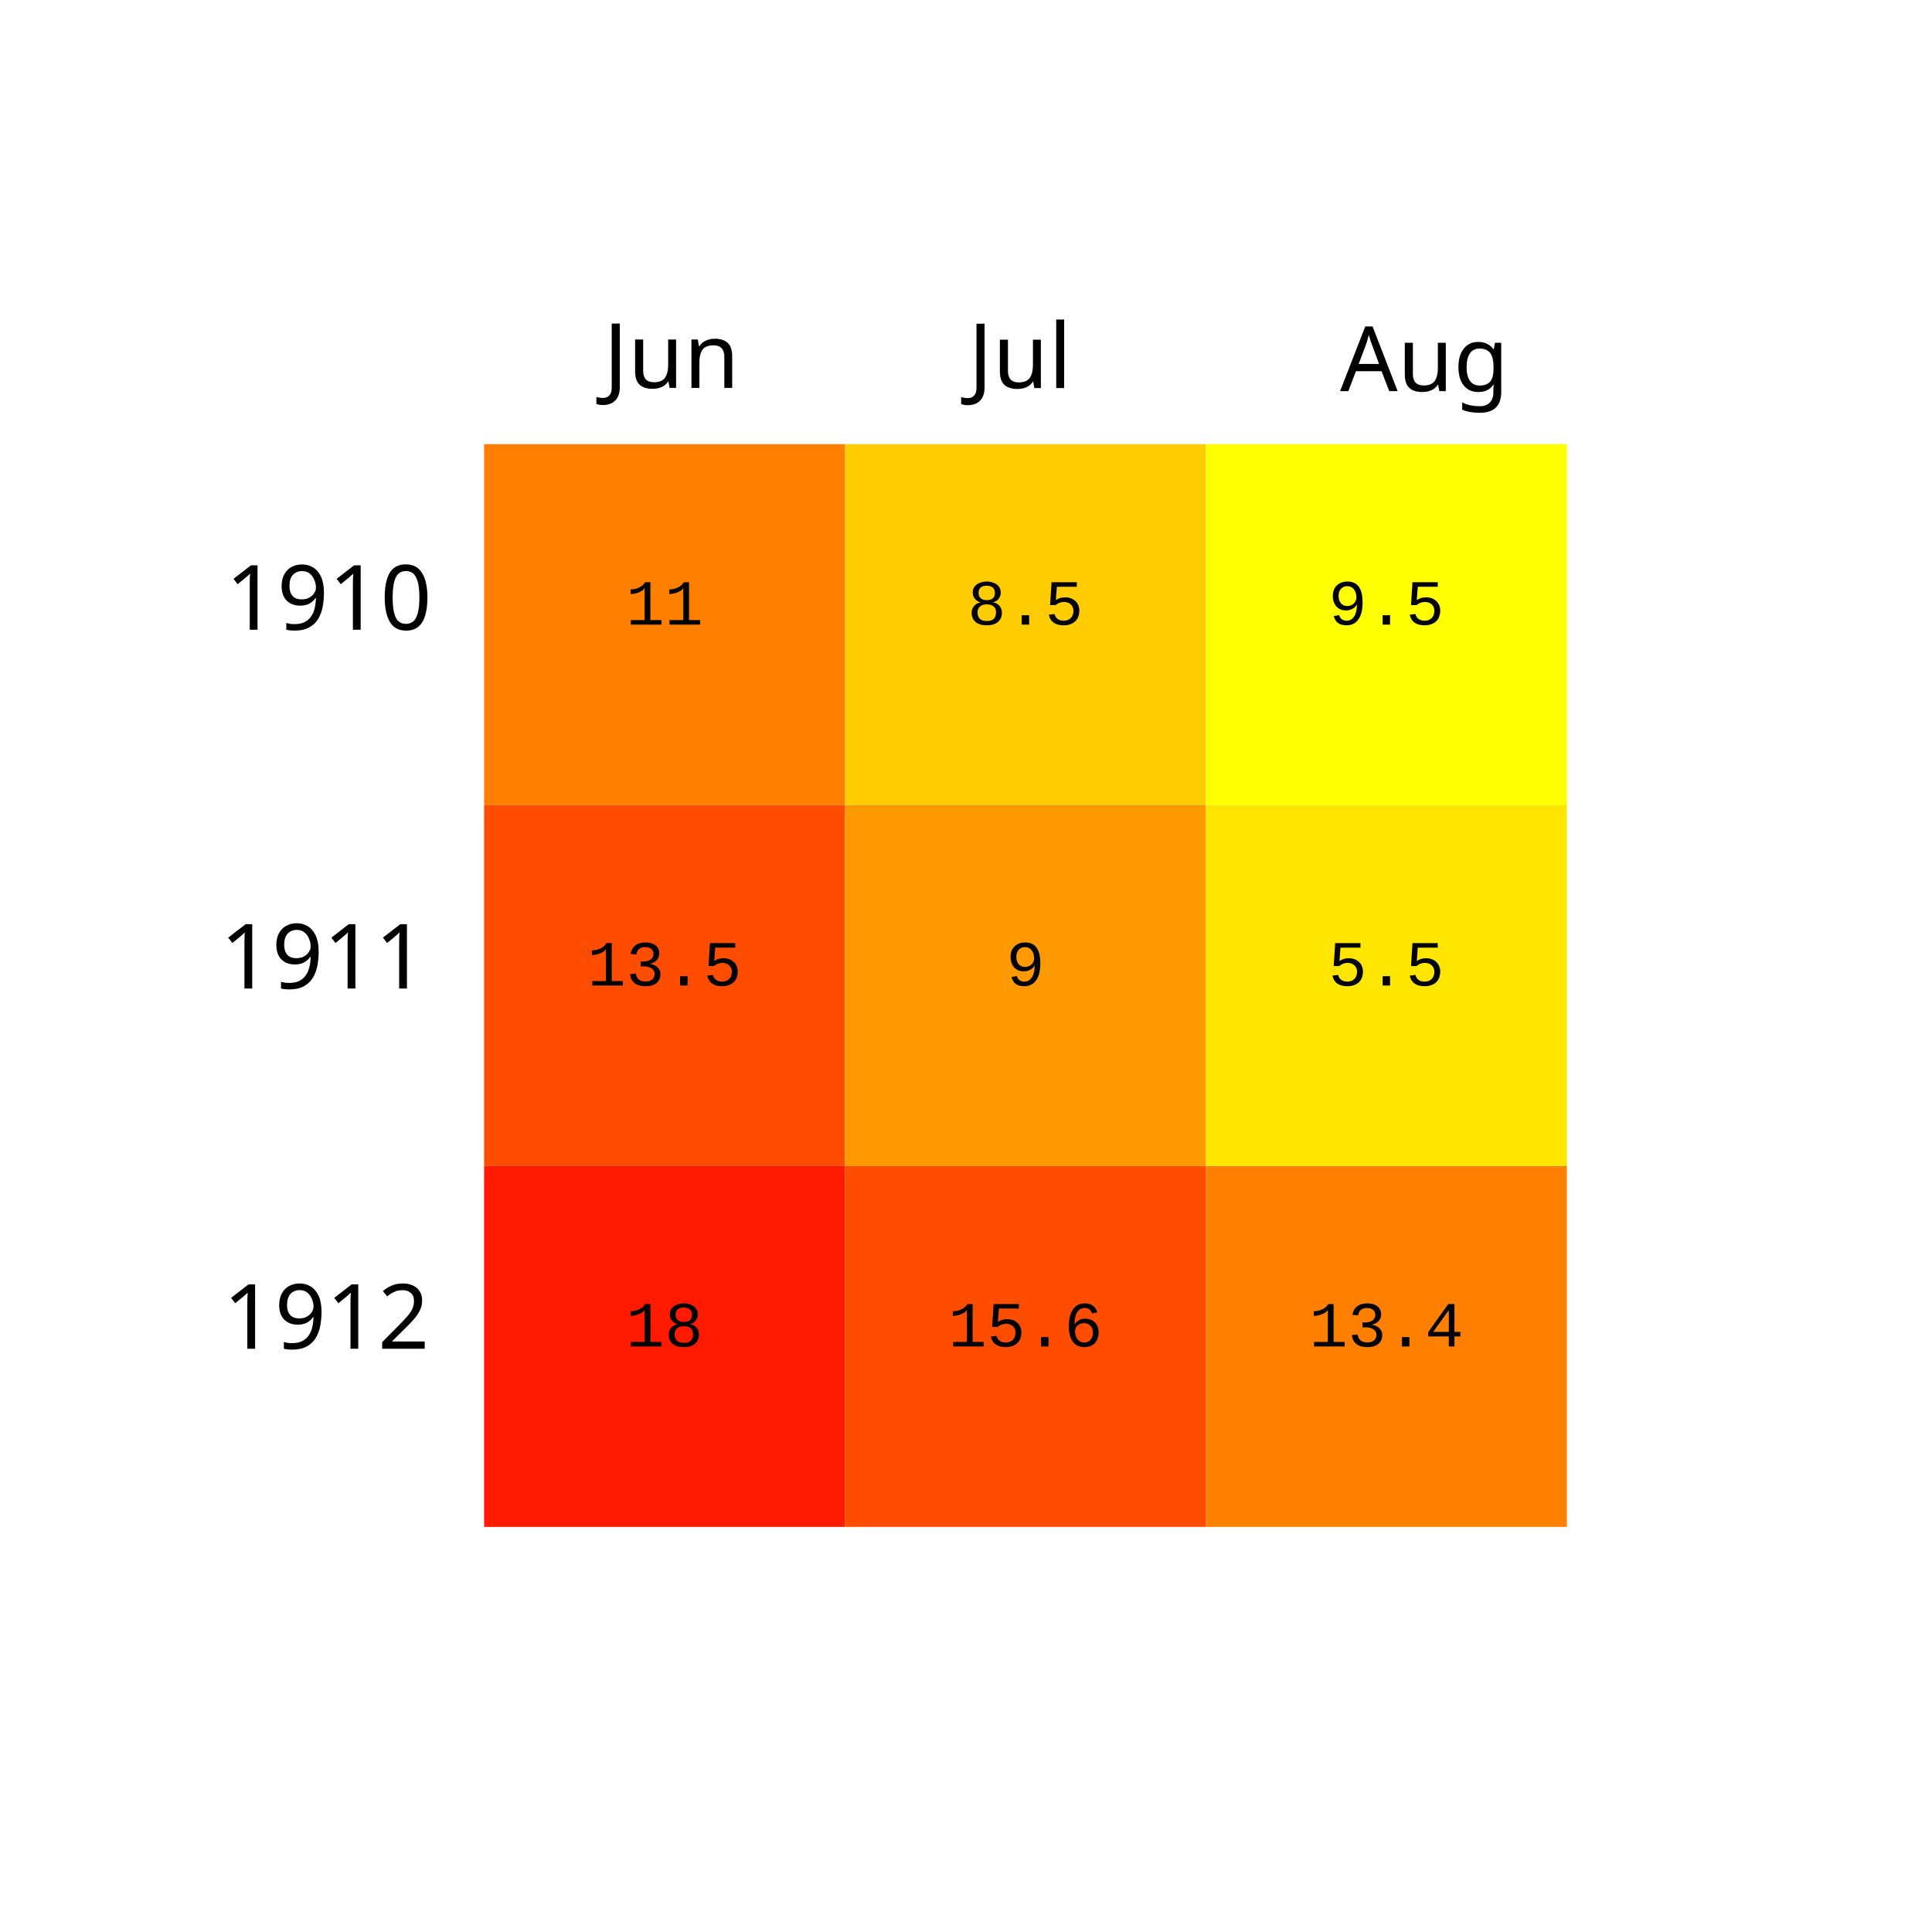
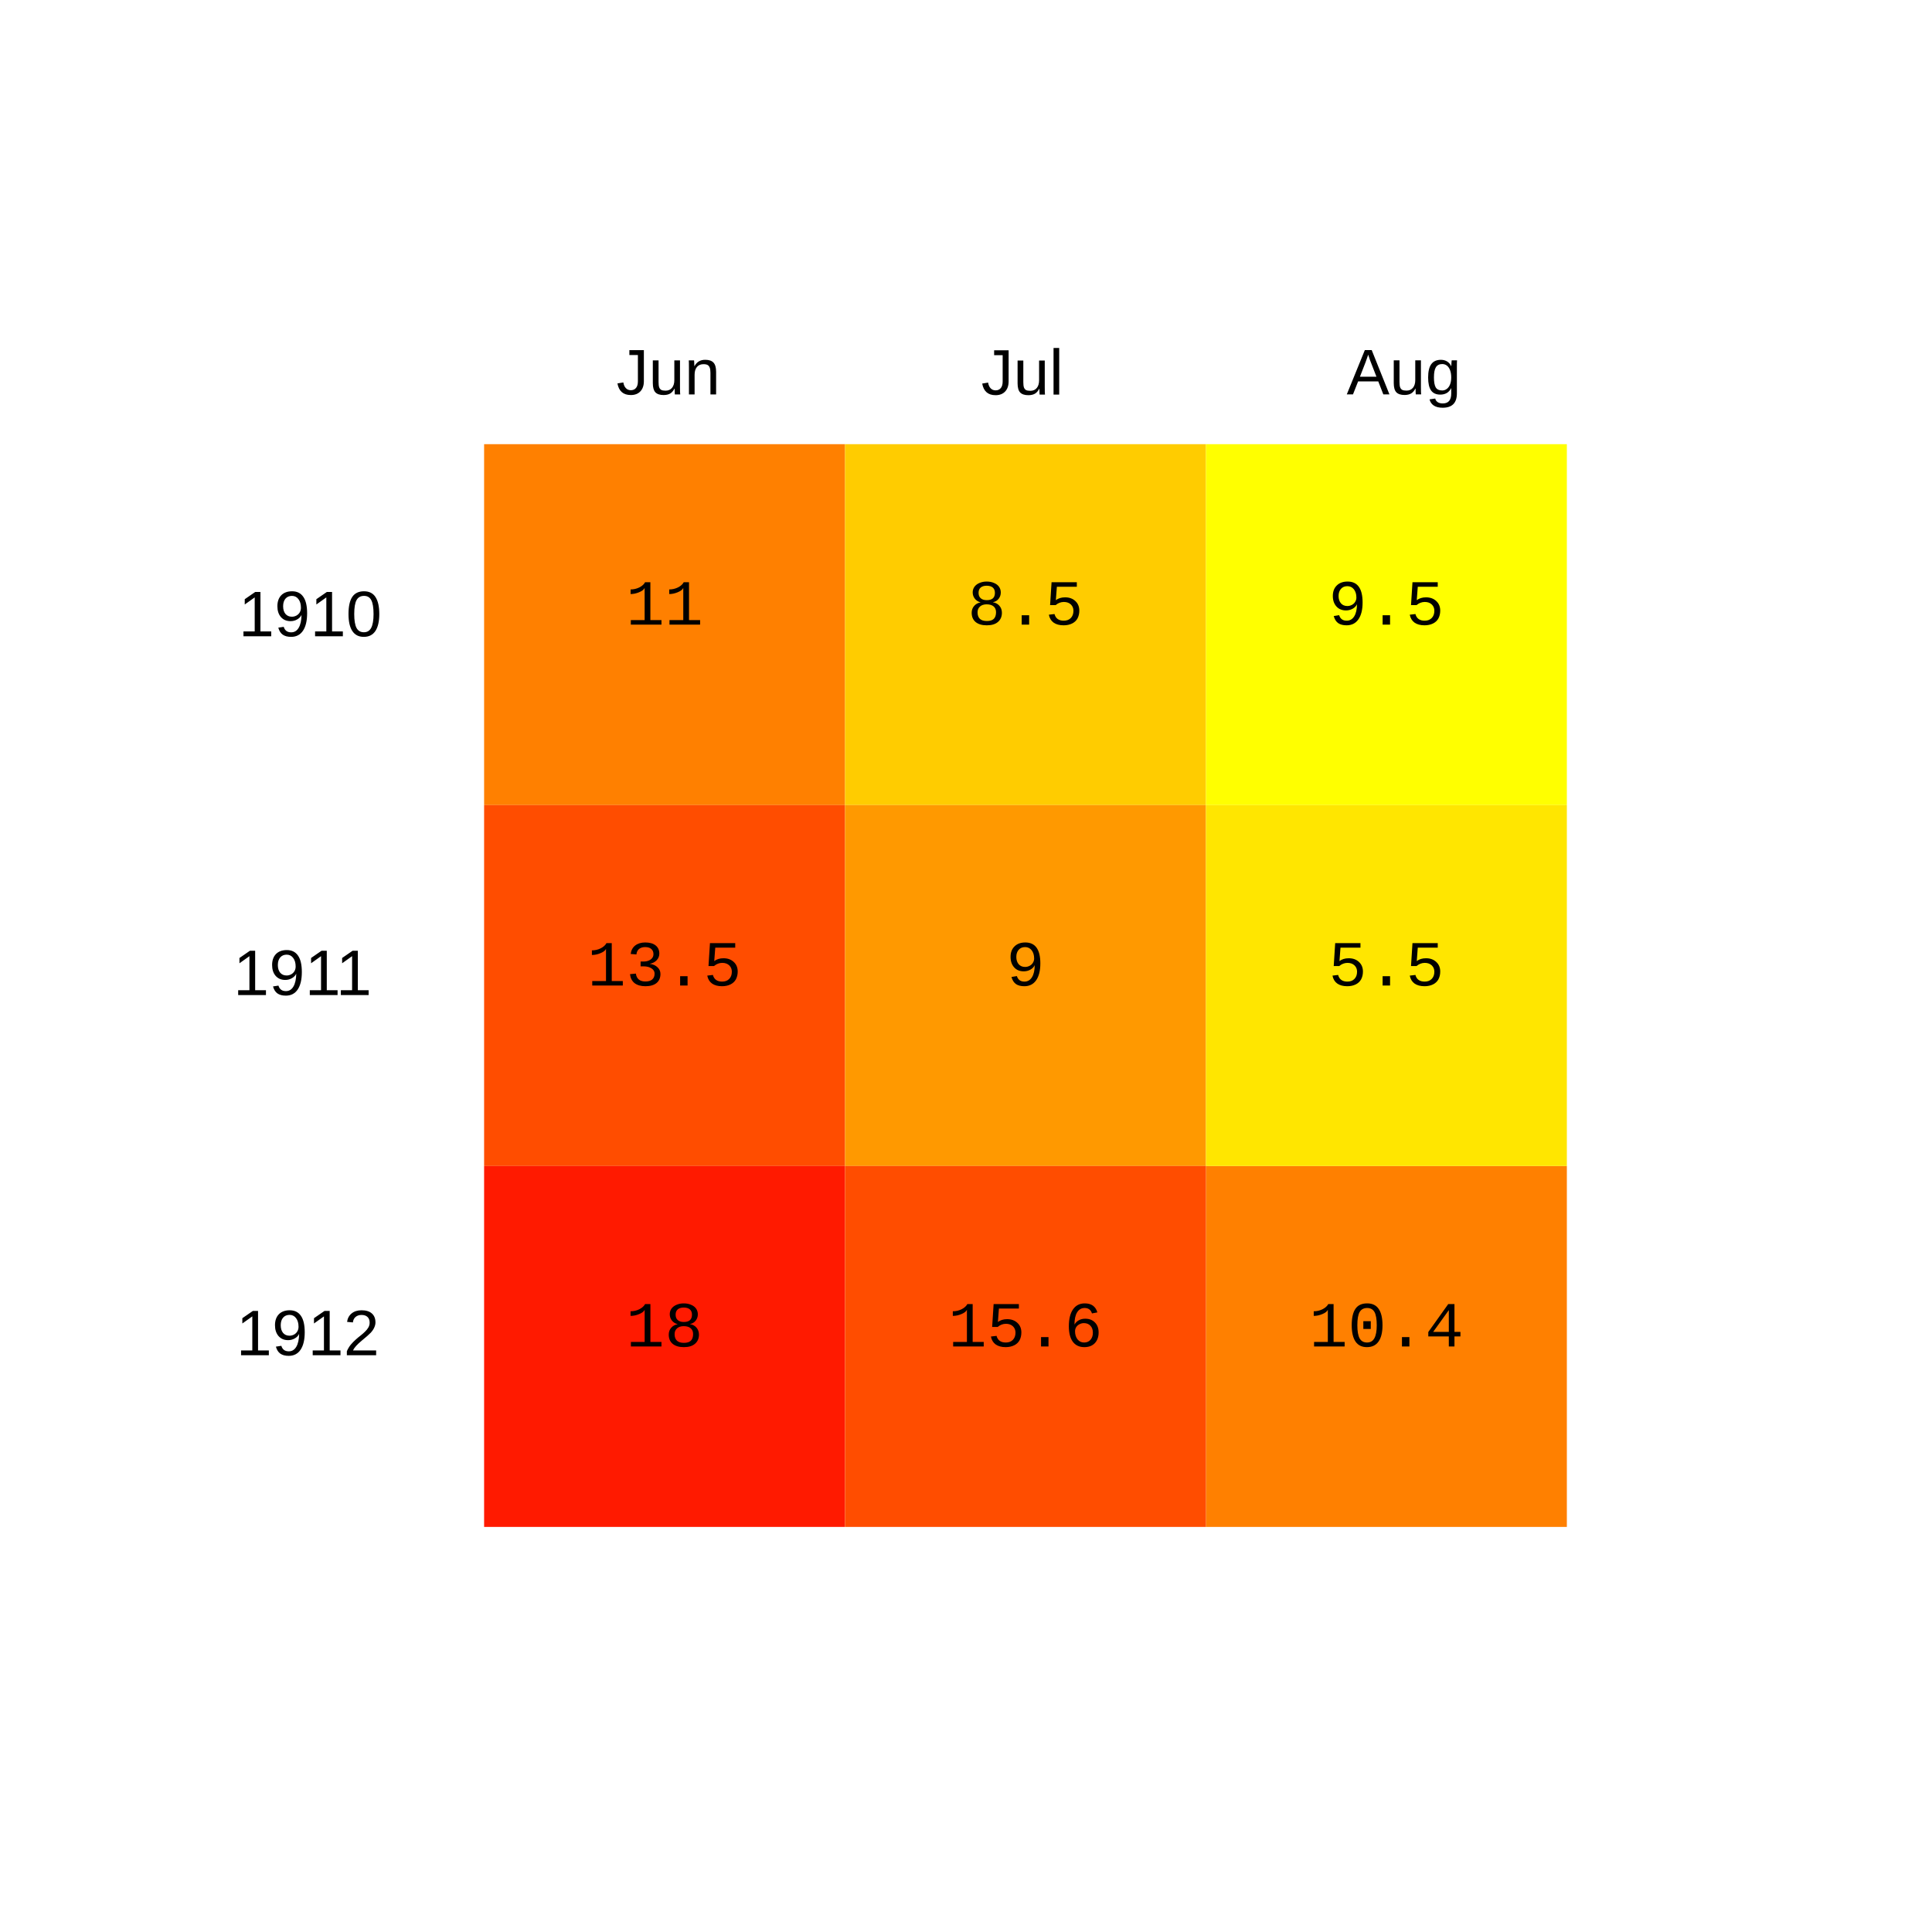
<svg xmlns="http://www.w3.org/2000/svg" viewBox="0 0 400 400" version="1.1" id="svg76">
  <defs id="defs80" />
-   <rect style="opacity:1;fill:#ffffff;fill-opacity:1;fill-rule:nonzero;stroke:#000000;stroke-width:0.36;stroke-linecap:round;stroke-linejoin:round;stroke-miterlimit:4;stroke-dasharray:none;stroke-dashoffset:261.397;stroke-opacity:1;paint-order:markers fill stroke" id="rect850" width="528.063" height="462.302" x="-99.452" y="-25.586" />
+   <rect style="opacity:1;fill:#ffffff;fill-opacity:1;fill-rule:nonzero;stroke:#000000;stroke-width:0.36;stroke-linecap:round;stroke-linejoin:round;stroke-miterlimit:4;stroke-dasharray:none;stroke-dashoffset:261.397;stroke-opacity:1;paint-order:markers fill stroke" id="rect850" width="528.063" height="462.302" x="-48.908" y="-32.216" />
  <rect x="100.23" y="91.962" width="74.724" height="74.724" style="fill:#ff8000;stroke-width:1.494" id="rect2" />
  <text x="137.591" y="129.323" style="font-style:normal;font-variant:normal;font-weight:normal;font-stretch:normal;font-size:13.333px;font-family:'Courier New';-inkscape-font-specification:'sans-serif, Normal';font-variant-ligatures:normal;font-variant-caps:normal;font-variant-numeric:normal;font-feature-settings:normal;text-align:center;writing-mode:lr-tb;text-anchor:middle;stroke-width:1.494" id="text4">11</text>
  <g id="g12" transform="matrix(1.49447,0,0,1.49447,100.2296,91.96171)">
    <rect id="rect8" style="fill:#ff4d00" height="50" width="50" y="50" x="0" />
    <text id="text10" style="text-anchor:middle" y="75" x="25">
      <tspan style="font-style:normal;font-variant:normal;font-weight:normal;font-stretch:normal;font-size:8.922px;font-family:'Courier New';-inkscape-font-specification:'sans-serif, Normal';font-variant-ligatures:normal;font-variant-caps:normal;font-variant-numeric:normal;font-feature-settings:normal;text-align:center;writing-mode:lr-tb;text-anchor:middle" id="tspan858">13.5</tspan>
    </text>
  </g>
  <g id="g18" transform="matrix(1.49447,0,0,1.49447,100.2296,91.96171)">
    <rect id="rect14" style="fill:#ffcc00" height="50" width="50" y="0" x="50" />
    <text id="text16" style="text-anchor:middle" y="25" x="75">
      <tspan style="font-style:normal;font-variant:normal;font-weight:normal;font-stretch:normal;font-size:8.922px;font-family:'Courier New';-inkscape-font-specification:'sans-serif, Normal';font-variant-ligatures:normal;font-variant-caps:normal;font-variant-numeric:normal;font-feature-settings:normal;text-align:center;writing-mode:lr-tb;text-anchor:middle" id="tspan854">8.5</tspan>
    </text>
  </g>
  <g id="g24" transform="matrix(1.49447,0,0,1.49447,100.2296,91.96171)">
    <rect id="rect20" style="fill:#ff9900" height="50" width="50" y="50" x="50" />
    <text id="text22" style="text-anchor:middle" y="75" x="75">
      <tspan style="font-style:normal;font-variant:normal;font-weight:normal;font-stretch:normal;font-size:8.922px;font-family:'Courier New';-inkscape-font-specification:'sans-serif, Normal';font-variant-ligatures:normal;font-variant-caps:normal;font-variant-numeric:normal;font-feature-settings:normal;text-align:center;writing-mode:lr-tb;text-anchor:middle" id="tspan860">9</tspan>
    </text>
  </g>
  <g id="g30" transform="matrix(1.49447,0,0,1.49447,100.2296,91.96171)">
    <rect id="rect26" style="fill:#ff8000" height="50" width="50" y="100" x="100" />
    <text id="text28" style="text-anchor:middle" y="125" x="125">
-       <tspan style="font-style:normal;font-variant:normal;font-weight:normal;font-stretch:normal;font-size:8.922px;font-family:'Courier New';-inkscape-font-specification:'sans-serif, Normal';font-variant-ligatures:normal;font-variant-caps:normal;font-variant-numeric:normal;font-feature-settings:normal;text-align:center;writing-mode:lr-tb;text-anchor:middle" id="tspan864">13.4</tspan>
+       <tspan style="font-style:normal;font-variant:normal;font-weight:normal;font-stretch:normal;font-size:8.922px;font-family:'Courier New';-inkscape-font-specification:'sans-serif, Normal';font-variant-ligatures:normal;font-variant-caps:normal;font-variant-numeric:normal;font-feature-settings:normal;text-align:center;writing-mode:lr-tb;text-anchor:middle" id="tspan864">10.4</tspan>
    </text>
  </g>
  <g id="g36" transform="matrix(1.49447,0,0,1.49447,100.2296,91.96171)">
    <rect id="rect32" style="fill:#ffff00" height="50" width="50" y="0" x="100" />
    <text id="text34" style="text-anchor:middle" y="25" x="125">
      <tspan style="font-style:normal;font-variant:normal;font-weight:normal;font-stretch:normal;font-size:8.922px;font-family:'Courier New';-inkscape-font-specification:'sans-serif, Normal';font-variant-ligatures:normal;font-variant-caps:normal;font-variant-numeric:normal;font-feature-settings:normal;text-align:center;writing-mode:lr-tb;text-anchor:middle" id="tspan856">9.5</tspan>
    </text>
  </g>
  <g id="g42" transform="matrix(1.49447,0,0,1.49447,100.2296,91.96171)">
    <rect id="rect38" style="fill:#ffe600" height="50" width="50" y="50" x="100" />
    <text id="text40" style="text-anchor:middle" y="75" x="125">
      <tspan style="font-style:normal;font-variant:normal;font-weight:normal;font-stretch:normal;font-size:8.922px;font-family:'Courier New';-inkscape-font-specification:'sans-serif, Normal';font-variant-ligatures:normal;font-variant-caps:normal;font-variant-numeric:normal;font-feature-settings:normal;text-align:center;writing-mode:lr-tb;text-anchor:middle" id="tspan862">5.5</tspan>
    </text>
  </g>
  <g id="g48" transform="matrix(1.49447,0,0,1.49447,100.2296,91.96171)">
    <rect id="rect44" style="fill:#ff1a00" height="50" width="50" y="100" x="0" />
    <text id="text46" style="text-anchor:middle" y="125" x="25">
      <tspan style="font-style:normal;font-variant:normal;font-weight:normal;font-stretch:normal;font-size:8.922px;font-family:'Courier New';-inkscape-font-specification:'sans-serif, Normal';font-variant-ligatures:normal;font-variant-caps:normal;font-variant-numeric:normal;font-feature-settings:normal;text-align:center;writing-mode:lr-tb;text-anchor:middle" id="tspan868">18</tspan>
    </text>
  </g>
  <g id="g54" transform="matrix(1.49447,0,0,1.49447,100.2296,91.96171)">
    <rect id="rect50" style="fill:#ff4d00" height="50" width="50" y="100" x="50" />
    <text id="text52" style="text-anchor:middle" y="125" x="75">
      <tspan style="font-style:normal;font-variant:normal;font-weight:normal;font-stretch:normal;font-size:8.922px;font-family:'Courier New';-inkscape-font-specification:'sans-serif, Normal';font-variant-ligatures:normal;font-variant-caps:normal;font-variant-numeric:normal;font-feature-settings:normal;text-align:center;writing-mode:lr-tb;text-anchor:middle" id="tspan866">15.6</tspan>
    </text>
  </g>
-   <text xml:space="preserve" style="font-style:normal;font-variant:normal;font-weight:normal;font-stretch:normal;font-size:18.667px;line-height:78.864px;font-family:Calibri;-inkscape-font-specification:'Calibri, Normal';font-variant-ligatures:normal;font-variant-caps:normal;font-variant-numeric:normal;font-feature-settings:normal;text-align:start;letter-spacing:0px;word-spacing:0px;writing-mode:lr-tb;text-anchor:start;fill:#000000;fill-opacity:1;stroke:none;stroke-width:3.943px;stroke-linecap:butt;stroke-linejoin:miter;stroke-opacity:1" x="124.93" y="80.314" id="text4632">
-     <tspan id="tspan4630" x="124.93" y="80.314" style="font-style:normal;font-variant:normal;font-weight:normal;font-stretch:normal;font-size:18.667px;font-family:Calibri;-inkscape-font-specification:'Calibri, Normal';font-variant-ligatures:normal;font-variant-caps:normal;font-variant-numeric:normal;font-feature-settings:normal;text-align:start;writing-mode:lr-tb;text-anchor:start;stroke-width:3.943px">Jun</tspan>
+   <text xml:space="preserve" style="font-style:normal;font-variant:normal;font-weight:normal;font-stretch:normal;font-size:13.333px;line-height:78.864px;font-family:Arial;-inkscape-font-specification:'Arial, Normal';font-variant-ligatures:normal;font-variant-caps:normal;font-variant-numeric:normal;font-feature-settings:normal;text-align:start;letter-spacing:0px;word-spacing:0px;writing-mode:lr-tb;text-anchor:start;fill:#000000;fill-opacity:1;stroke:none;stroke-width:3.943px;stroke-linecap:butt;stroke-linejoin:miter;stroke-opacity:1" x="127.632" y="81.665" id="text4632">
+     <tspan id="tspan4630" x="127.632" y="81.665" style="font-style:normal;font-variant:normal;font-weight:normal;font-stretch:normal;font-size:13.333px;font-family:Arial;-inkscape-font-specification:'Arial, Normal';font-variant-ligatures:normal;font-variant-caps:normal;font-variant-numeric:normal;font-feature-settings:normal;text-align:start;writing-mode:lr-tb;text-anchor:start;stroke-width:3.943px">Jun</tspan>
  </text>
-   <text xml:space="preserve" style="font-style:normal;font-variant:normal;font-weight:normal;font-stretch:normal;font-size:18.667px;line-height:78.864px;font-family:Calibri;-inkscape-font-specification:'Calibri, Normal';font-variant-ligatures:normal;font-variant-caps:normal;font-variant-numeric:normal;font-feature-settings:normal;text-align:start;letter-spacing:0px;word-spacing:0px;writing-mode:lr-tb;text-anchor:start;fill:#000000;fill-opacity:1;stroke:none;stroke-width:3.943px;stroke-linecap:butt;stroke-linejoin:miter;stroke-opacity:1" x="200.452" y="80.346" id="text4632-5">
-     <tspan id="tspan4630-6" x="200.452" y="80.346" style="font-style:normal;font-variant:normal;font-weight:normal;font-stretch:normal;font-size:18.667px;font-family:Calibri;-inkscape-font-specification:'Calibri, Normal';font-variant-ligatures:normal;font-variant-caps:normal;font-variant-numeric:normal;font-feature-settings:normal;text-align:start;writing-mode:lr-tb;text-anchor:start;stroke-width:3.943px">Jul</tspan>
+   <text xml:space="preserve" style="font-style:normal;font-variant:normal;font-weight:normal;font-stretch:normal;font-size:13.333px;line-height:78.864px;font-family:Arial;-inkscape-font-specification:'Arial, Normal';font-variant-ligatures:normal;font-variant-caps:normal;font-variant-numeric:normal;font-feature-settings:normal;text-align:start;letter-spacing:0px;word-spacing:0px;writing-mode:lr-tb;text-anchor:start;fill:#000000;fill-opacity:1;stroke:none;stroke-width:3.943px;stroke-linecap:butt;stroke-linejoin:miter;stroke-opacity:1" x="203.153" y="81.697" id="text4632-5">
+     <tspan id="tspan4630-6" x="203.153" y="81.697" style="font-style:normal;font-variant:normal;font-weight:normal;font-stretch:normal;font-size:13.333px;font-family:Arial;-inkscape-font-specification:'Arial, Normal';font-variant-ligatures:normal;font-variant-caps:normal;font-variant-numeric:normal;font-feature-settings:normal;text-align:start;writing-mode:lr-tb;text-anchor:start;stroke-width:3.943px">Jul</tspan>
  </text>
-   <text xml:space="preserve" style="font-style:normal;font-variant:normal;font-weight:normal;font-stretch:normal;font-size:18.667px;line-height:78.864px;font-family:Calibri;-inkscape-font-specification:'Calibri, Normal';font-variant-ligatures:normal;font-variant-caps:normal;font-variant-numeric:normal;font-feature-settings:normal;text-align:start;letter-spacing:0px;word-spacing:0px;writing-mode:lr-tb;text-anchor:start;fill:#000000;fill-opacity:1;stroke:none;stroke-width:3.943px;stroke-linecap:butt;stroke-linejoin:miter;stroke-opacity:1" x="277.457" y="80.977" id="text4632-3">
-     <tspan id="tspan4630-1" x="277.457" y="80.977" style="font-style:normal;font-variant:normal;font-weight:normal;font-stretch:normal;font-size:18.667px;font-family:Calibri;-inkscape-font-specification:'Calibri, Normal';font-variant-ligatures:normal;font-variant-caps:normal;font-variant-numeric:normal;font-feature-settings:normal;text-align:start;writing-mode:lr-tb;text-anchor:start;stroke-width:3.943px">Aug</tspan>
+   <text xml:space="preserve" style="font-style:normal;font-variant:normal;font-weight:normal;font-stretch:normal;font-size:13.333px;line-height:78.864px;font-family:Arial;-inkscape-font-specification:'Arial, Normal';font-variant-ligatures:normal;font-variant-caps:normal;font-variant-numeric:normal;font-feature-settings:normal;text-align:start;letter-spacing:0px;word-spacing:0px;writing-mode:lr-tb;text-anchor:start;fill:#000000;fill-opacity:1;stroke:none;stroke-width:3.943px;stroke-linecap:butt;stroke-linejoin:miter;stroke-opacity:1" x="278.808" y="81.652" id="text4632-3">
+     <tspan id="tspan4630-1" x="278.808" y="81.652" style="font-style:normal;font-variant:normal;font-weight:normal;font-stretch:normal;font-size:13.333px;font-family:Arial;-inkscape-font-specification:'Arial, Normal';font-variant-ligatures:normal;font-variant-caps:normal;font-variant-numeric:normal;font-feature-settings:normal;text-align:start;writing-mode:lr-tb;text-anchor:start;stroke-width:3.943px">Aug</tspan>
  </text>
-   <text xml:space="preserve" style="font-style:normal;font-variant:normal;font-weight:normal;font-stretch:normal;font-size:18.667px;line-height:78.864px;font-family:Calibri;-inkscape-font-specification:'Calibri, Normal';font-variant-ligatures:normal;font-variant-caps:normal;font-variant-numeric:normal;font-feature-settings:normal;text-align:start;letter-spacing:0px;word-spacing:0px;writing-mode:lr-tb;text-anchor:start;fill:#000000;fill-opacity:1;stroke:none;stroke-width:3.943px;stroke-linecap:butt;stroke-linejoin:miter;stroke-opacity:1" x="46.69" y="130.378" id="text4632-2">
-     <tspan id="tspan4630-3" x="46.69" y="130.378" style="font-style:normal;font-variant:normal;font-weight:normal;font-stretch:normal;font-size:18.667px;font-family:Calibri;-inkscape-font-specification:'Calibri, Normal';font-variant-ligatures:normal;font-variant-caps:normal;font-variant-numeric:normal;font-feature-settings:normal;text-align:start;writing-mode:lr-tb;text-anchor:start;stroke-width:3.943px">1910</tspan>
+   <text xml:space="preserve" style="font-style:normal;font-variant:normal;font-weight:normal;font-stretch:normal;font-size:13.333px;line-height:78.864px;font-family:Arial;-inkscape-font-specification:'Arial, Normal';font-variant-ligatures:normal;font-variant-caps:normal;font-variant-numeric:normal;font-feature-settings:normal;text-align:start;letter-spacing:0px;word-spacing:0px;writing-mode:lr-tb;text-anchor:start;fill:#000000;fill-opacity:1;stroke:none;stroke-width:3.943px;stroke-linecap:butt;stroke-linejoin:miter;stroke-opacity:1" x="49.392" y="131.729" id="text4632-2">
+     <tspan id="tspan4630-3" x="49.392" y="131.729" style="font-style:normal;font-variant:normal;font-weight:normal;font-stretch:normal;font-size:13.333px;font-family:Arial;-inkscape-font-specification:'Arial, Normal';font-variant-ligatures:normal;font-variant-caps:normal;font-variant-numeric:normal;font-feature-settings:normal;text-align:start;writing-mode:lr-tb;text-anchor:start;stroke-width:3.943px">1910</tspan>
  </text>
-   <text xml:space="preserve" style="font-style:normal;font-variant:normal;font-weight:normal;font-stretch:normal;font-size:18.667px;line-height:78.864px;font-family:Calibri;-inkscape-font-specification:'Calibri, Normal';font-variant-ligatures:normal;font-variant-caps:normal;font-variant-numeric:normal;font-feature-settings:normal;text-align:start;letter-spacing:0px;word-spacing:0px;writing-mode:lr-tb;text-anchor:start;fill:#000000;fill-opacity:1;stroke:none;stroke-width:3.943px;stroke-linecap:butt;stroke-linejoin:miter;stroke-opacity:1" x="45.594" y="204.661" id="text4632-31">
-     <tspan id="tspan4630-5" x="45.594" y="204.661" style="font-style:normal;font-variant:normal;font-weight:normal;font-stretch:normal;font-size:18.667px;font-family:Calibri;-inkscape-font-specification:'Calibri, Normal';font-variant-ligatures:normal;font-variant-caps:normal;font-variant-numeric:normal;font-feature-settings:normal;text-align:start;writing-mode:lr-tb;text-anchor:start;stroke-width:3.943px">1911</tspan>
+   <text xml:space="preserve" style="font-style:normal;font-variant:normal;font-weight:normal;font-stretch:normal;font-size:13.333px;line-height:78.864px;font-family:Arial;-inkscape-font-specification:'Arial, Normal';font-variant-ligatures:normal;font-variant-caps:normal;font-variant-numeric:normal;font-feature-settings:normal;text-align:start;letter-spacing:0px;word-spacing:0px;writing-mode:lr-tb;text-anchor:start;fill:#000000;fill-opacity:1;stroke:none;stroke-width:3.943px;stroke-linecap:butt;stroke-linejoin:miter;stroke-opacity:1" x="48.296" y="206.012" id="text4632-31">
+     <tspan id="tspan4630-5" x="48.296" y="206.012" style="font-style:normal;font-variant:normal;font-weight:normal;font-stretch:normal;font-size:13.333px;font-family:Arial;-inkscape-font-specification:'Arial, Normal';font-variant-ligatures:normal;font-variant-caps:normal;font-variant-numeric:normal;font-feature-settings:normal;text-align:start;writing-mode:lr-tb;text-anchor:start;stroke-width:3.943px">1911</tspan>
  </text>
-   <text xml:space="preserve" style="font-style:normal;font-variant:normal;font-weight:normal;font-stretch:normal;font-size:18.667px;line-height:78.864px;font-family:Calibri;-inkscape-font-specification:'Calibri, Normal';font-variant-ligatures:normal;font-variant-caps:normal;font-variant-numeric:normal;font-feature-settings:normal;text-align:start;letter-spacing:0px;word-spacing:0px;writing-mode:lr-tb;text-anchor:start;fill:#000000;fill-opacity:1;stroke:none;stroke-width:3.943px;stroke-linecap:butt;stroke-linejoin:miter;stroke-opacity:1" x="46.192" y="279.241" id="text4632-1">
-     <tspan id="tspan4630-15" x="46.192" y="279.241" style="font-style:normal;font-variant:normal;font-weight:normal;font-stretch:normal;font-size:18.667px;font-family:Calibri;-inkscape-font-specification:'Calibri, Normal';font-variant-ligatures:normal;font-variant-caps:normal;font-variant-numeric:normal;font-feature-settings:normal;text-align:start;writing-mode:lr-tb;text-anchor:start;stroke-width:3.943px">1912</tspan>
+   <text xml:space="preserve" style="font-style:normal;font-variant:normal;font-weight:normal;font-stretch:normal;font-size:13.333px;line-height:78.864px;font-family:Arial;-inkscape-font-specification:'Arial, Normal';font-variant-ligatures:normal;font-variant-caps:normal;font-variant-numeric:normal;font-feature-settings:normal;text-align:start;letter-spacing:0px;word-spacing:0px;writing-mode:lr-tb;text-anchor:start;fill:#000000;fill-opacity:1;stroke:none;stroke-width:3.943px;stroke-linecap:butt;stroke-linejoin:miter;stroke-opacity:1" x="48.893" y="280.591" id="text4632-1">
+     <tspan id="tspan4630-15" x="48.893" y="280.591" style="font-style:normal;font-variant:normal;font-weight:normal;font-stretch:normal;font-size:13.333px;font-family:Arial;-inkscape-font-specification:'Arial, Normal';font-variant-ligatures:normal;font-variant-caps:normal;font-variant-numeric:normal;font-feature-settings:normal;text-align:start;writing-mode:lr-tb;text-anchor:start;stroke-width:3.943px">1912</tspan>
  </text>
</svg>
